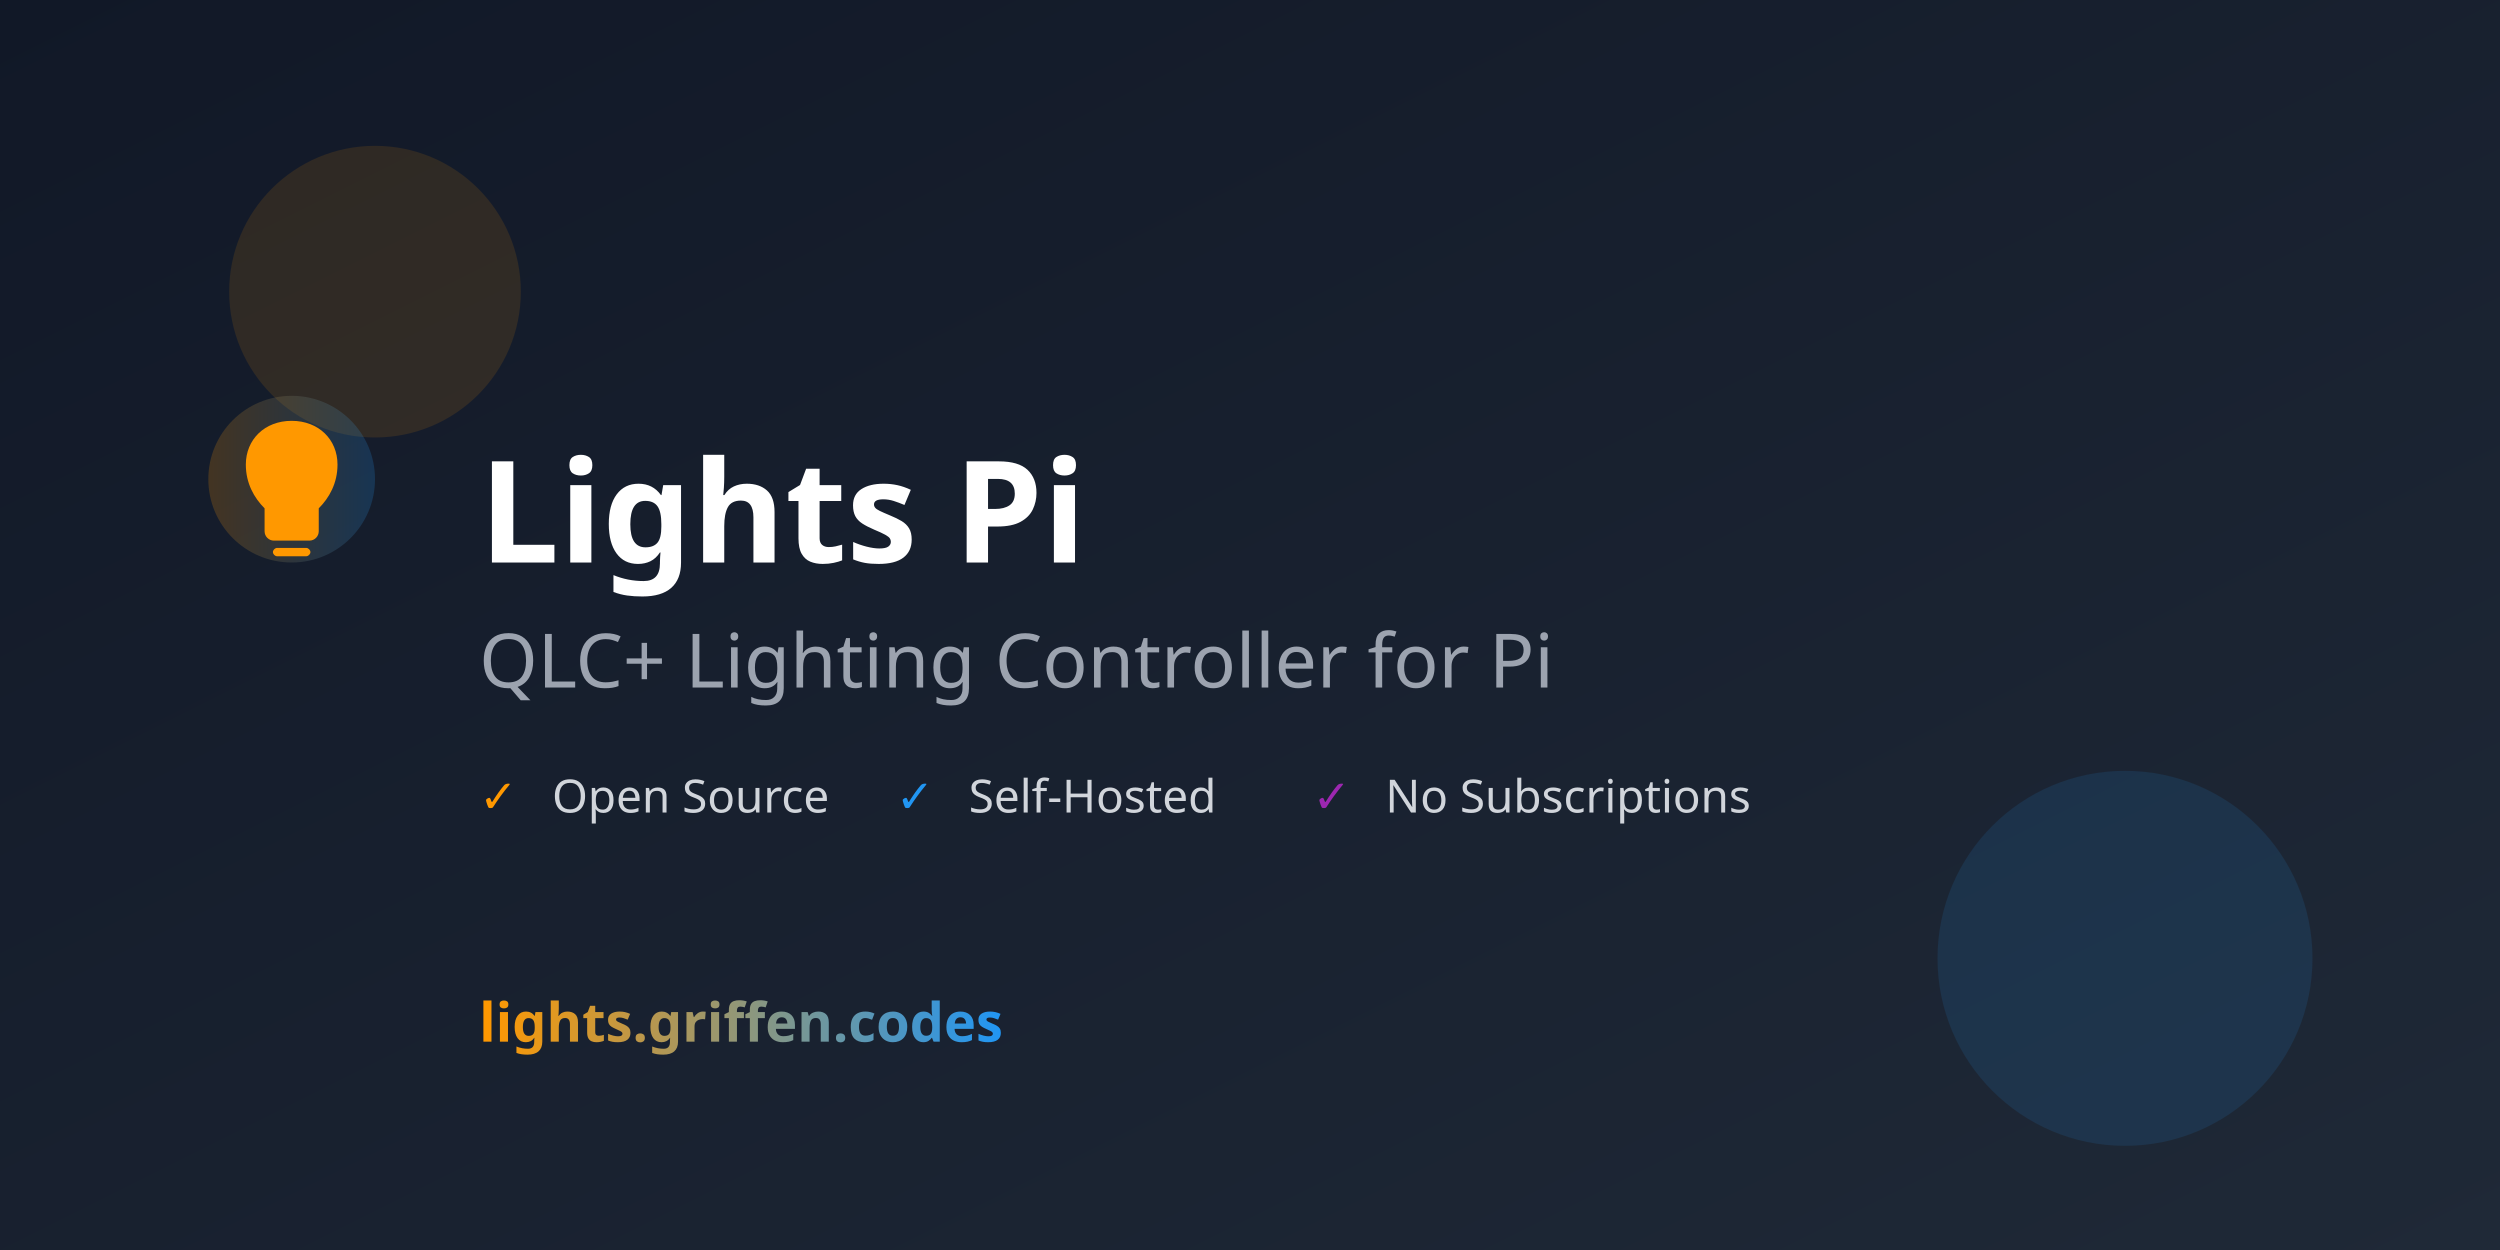
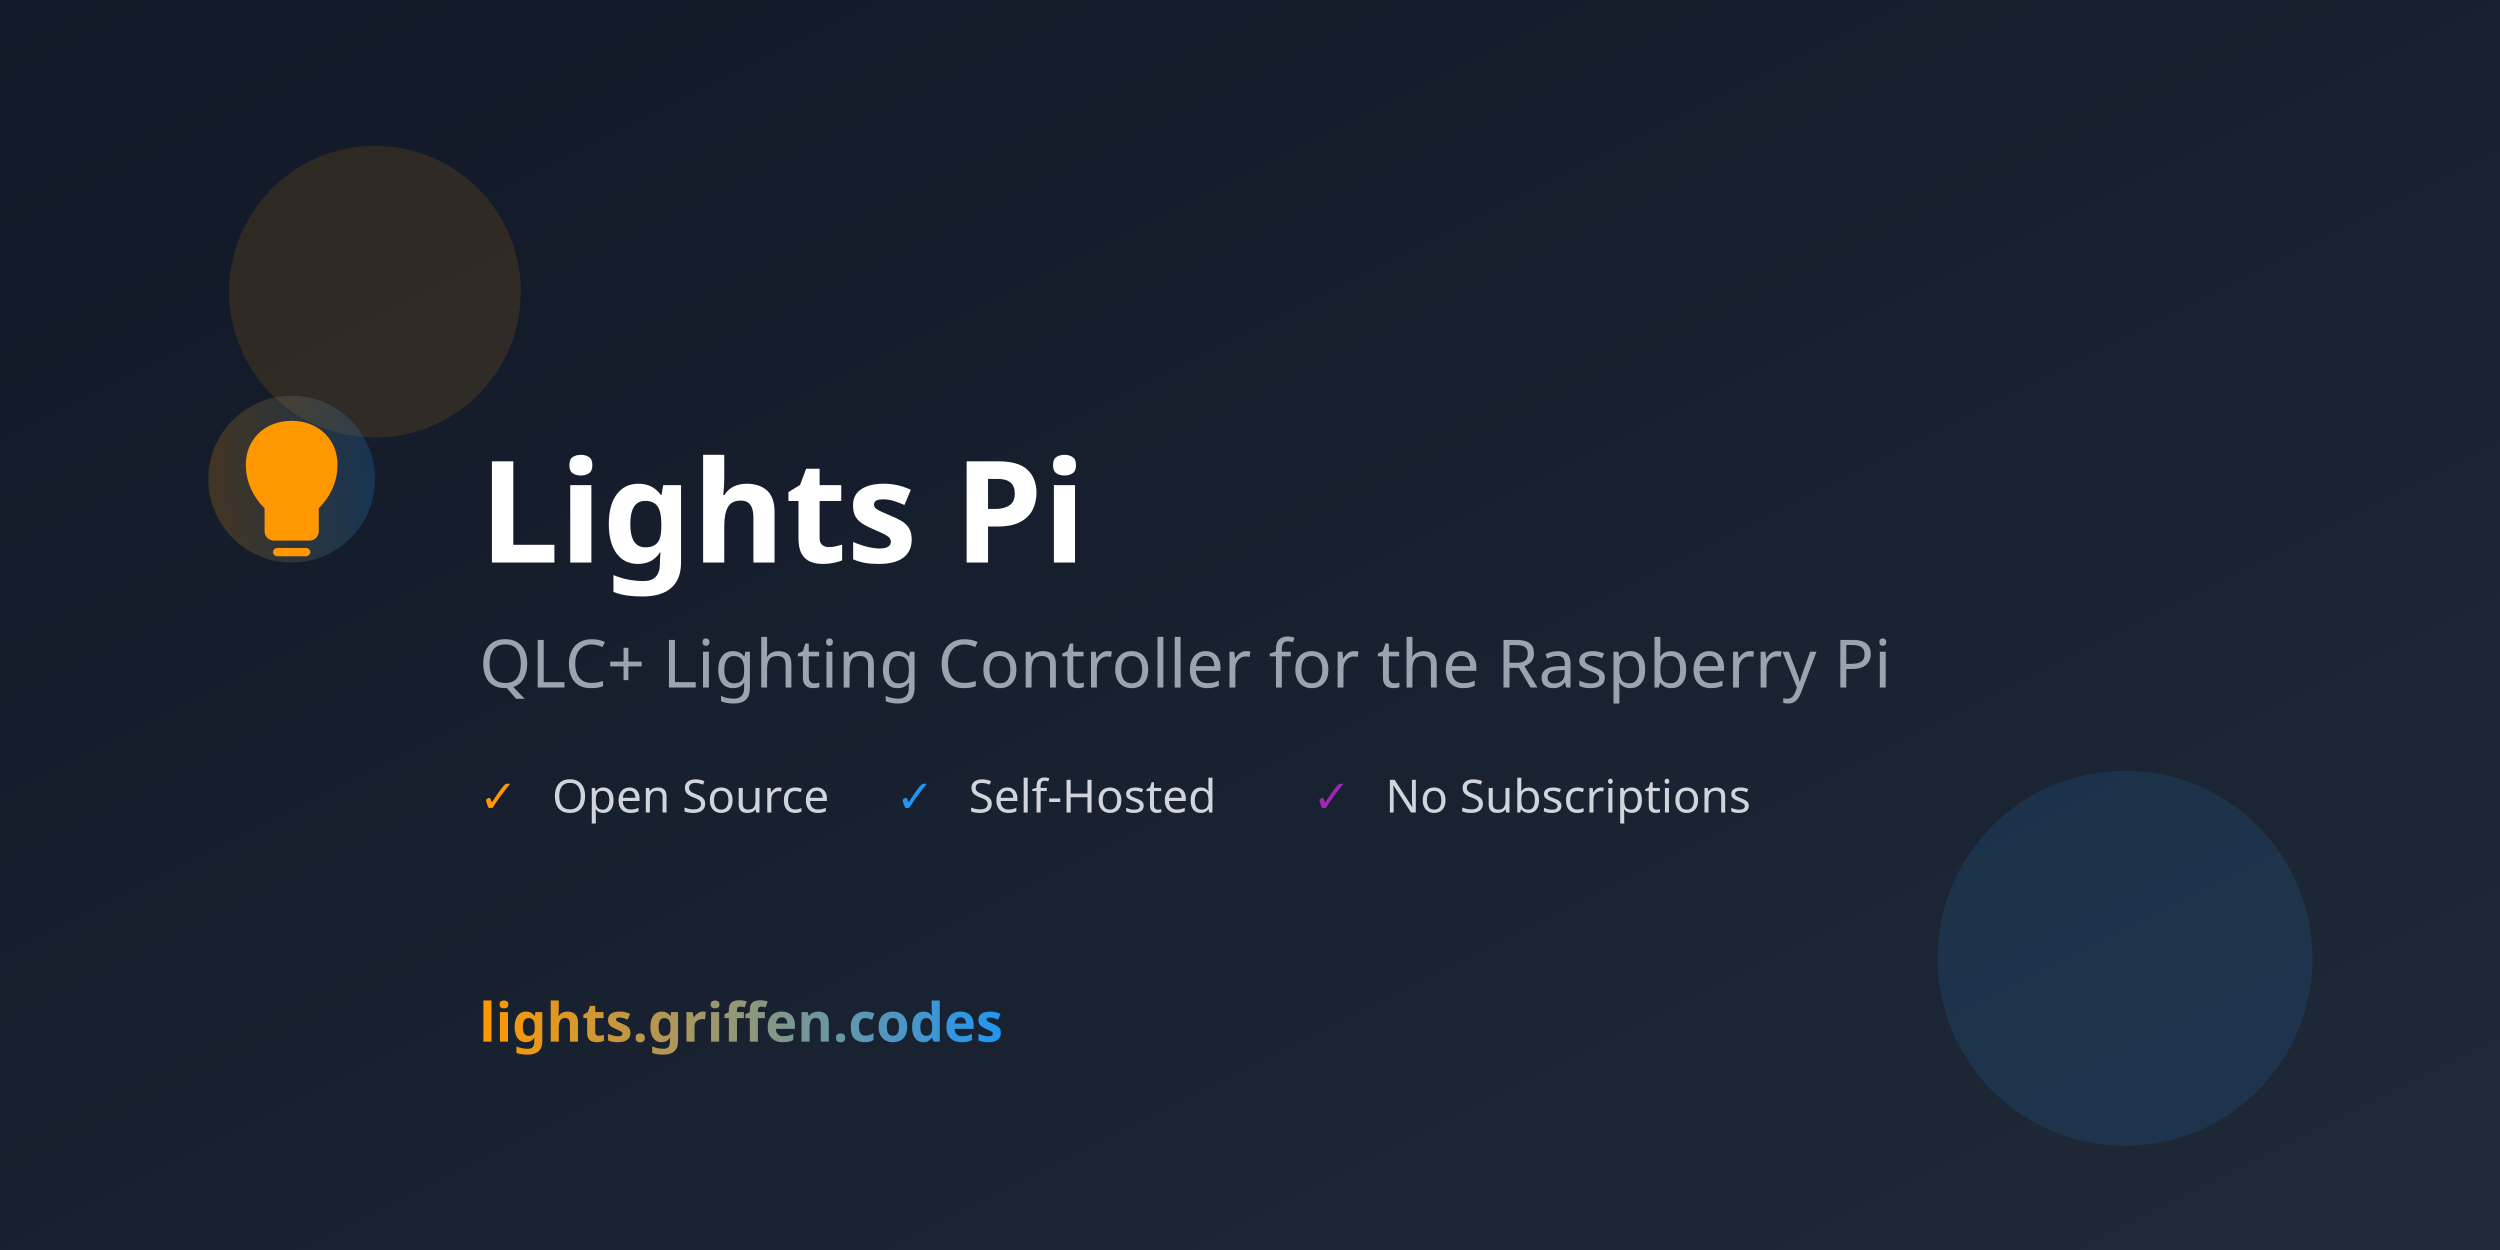
<svg xmlns="http://www.w3.org/2000/svg" width="1200" height="600" viewBox="0 0 1200 600">
  <defs>
    <linearGradient id="bg" x1="0%" y1="0%" x2="100%" y2="100%">
      <stop offset="0%" style="stop-color:#111827;stop-opacity:1" />
      <stop offset="100%" style="stop-color:#1f2937;stop-opacity:1" />
    </linearGradient>
    <linearGradient id="accent" x1="0%" y1="0%" x2="100%" y2="0%">
      <stop offset="0%" style="stop-color:#FF9800;stop-opacity:1" />
      <stop offset="100%" style="stop-color:#2196F3;stop-opacity:1" />
    </linearGradient>
  </defs>
  <rect width="1200" height="600" fill="url(#bg)" />
  <circle cx="180" cy="140" r="70" fill="#FF9800" opacity="0.12" />
  <circle cx="1020" cy="460" r="90" fill="#2196F3" opacity="0.12" />
  <g transform="translate(90, 180)">
    <circle cx="50" cy="50" r="40" fill="url(#accent)" opacity="0.2" />
    <path d="M50 22 C37 22 28 31 28 43 C28 52 32 59 37 64 L37 75 C37 77.5 39 79.5 41.5 79.5 L58.5 79.5 C61 79.5 63 77.5 63 75 L63 64 C68 59 72 52 72 43 C72 31 63 22 50 22 Z M43 83 L57 83 C58 83 59 84 59 85 C59 86 58 87 57 87 L43 87 C42 87 41 86 41 85 C41 84 42 83 43 83 Z" fill="#FF9800" />
  </g>
  <text x="230" y="270" font-family="system-ui, sans-serif" font-size="68" font-weight="bold" fill="white">
    Lights Pi
  </text>
-   <text x="230" y="330" font-family="system-ui, sans-serif" font-size="36" fill="#9CA3AF">
-     QLC+ Lighting Controller for Pi
+   <text x="230" y="330" font-family="system-ui, sans-serif" font-size="32" fill="#9CA3AF">
+     QLC+ Lighting Controller for the Raspberry Pi
  </text>
  <g transform="translate(230, 390)">
    <text y="0" font-family="system-ui, sans-serif" font-size="22" fill="#FF9800">✓</text>
    <text x="35" y="0" font-family="system-ui, sans-serif" font-size="22" fill="#D1D5DB">Open Source</text>
    <text x="200" y="0" font-family="system-ui, sans-serif" font-size="22" fill="#2196F3">✓</text>
    <text x="235" y="0" font-family="system-ui, sans-serif" font-size="22" fill="#D1D5DB">Self-Hosted</text>
    <text x="400" y="0" font-family="system-ui, sans-serif" font-size="22" fill="#9C27B0">✓</text>
    <text x="435" y="0" font-family="system-ui, sans-serif" font-size="22" fill="#D1D5DB">No Subscriptions</text>
  </g>
  <text x="230" y="500" font-family="system-ui, sans-serif" font-size="26" fill="url(#accent)" font-weight="600">
    lights.griffen.codes
  </text>
</svg>
